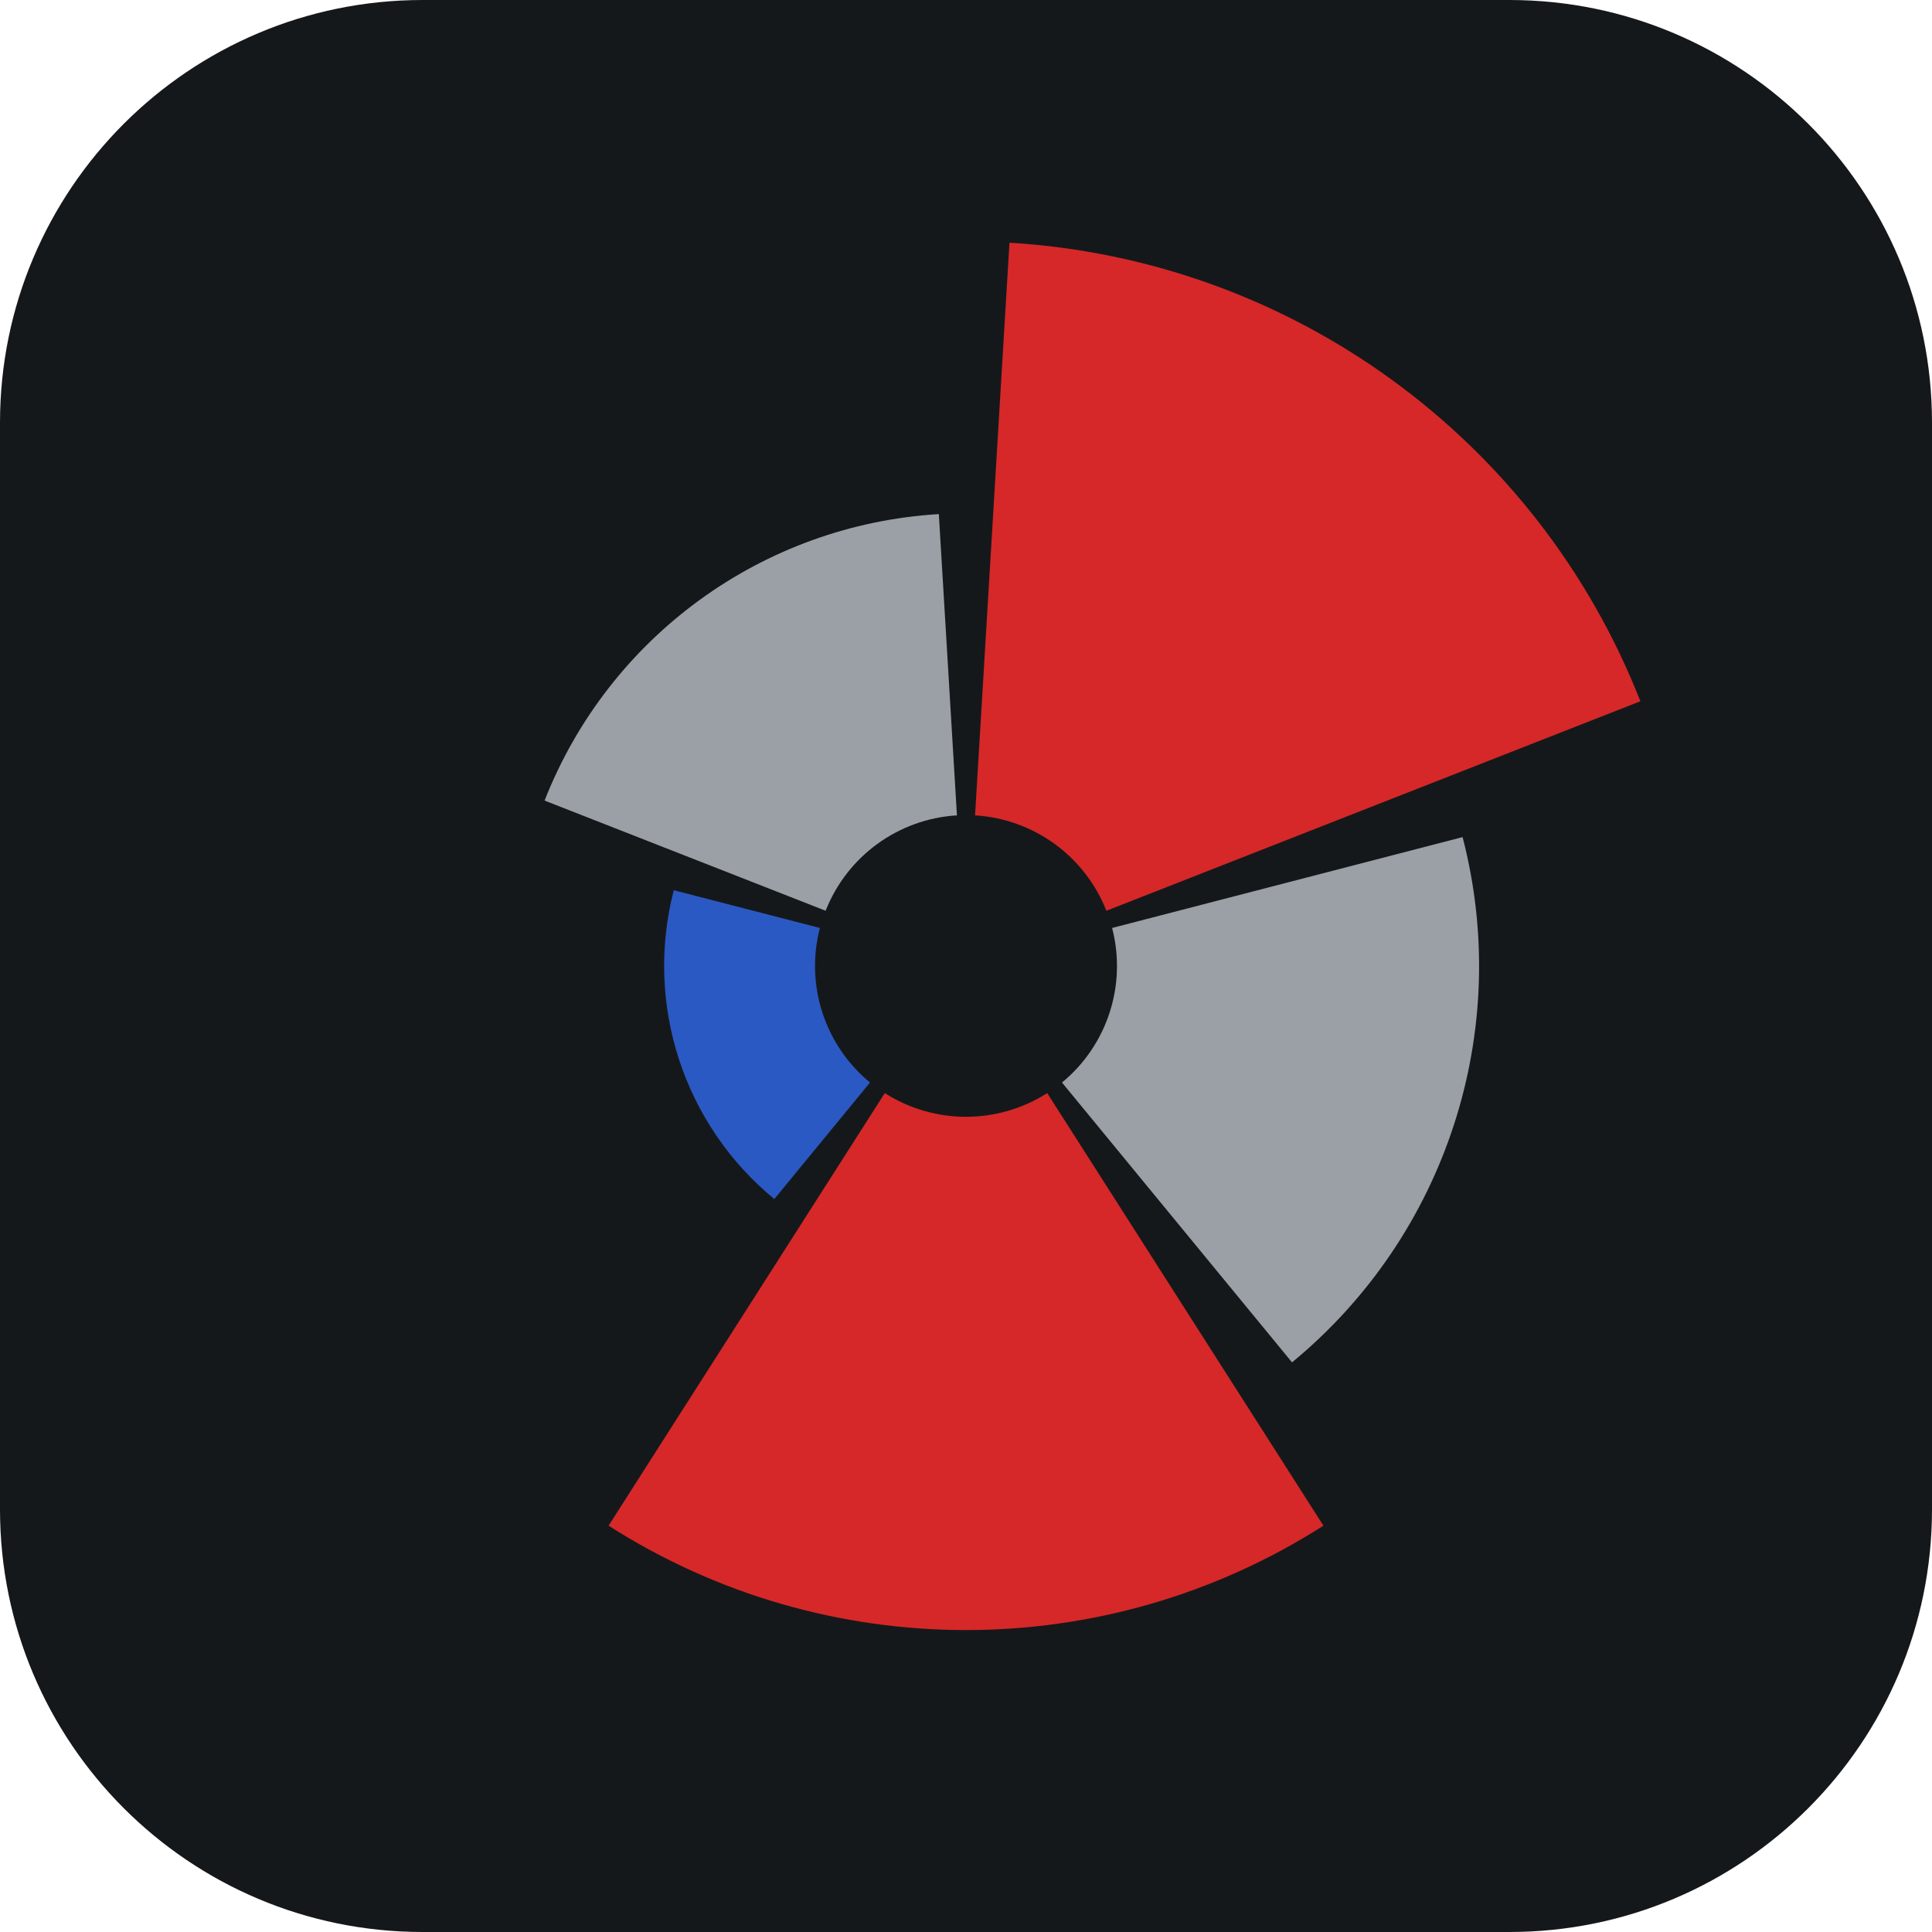
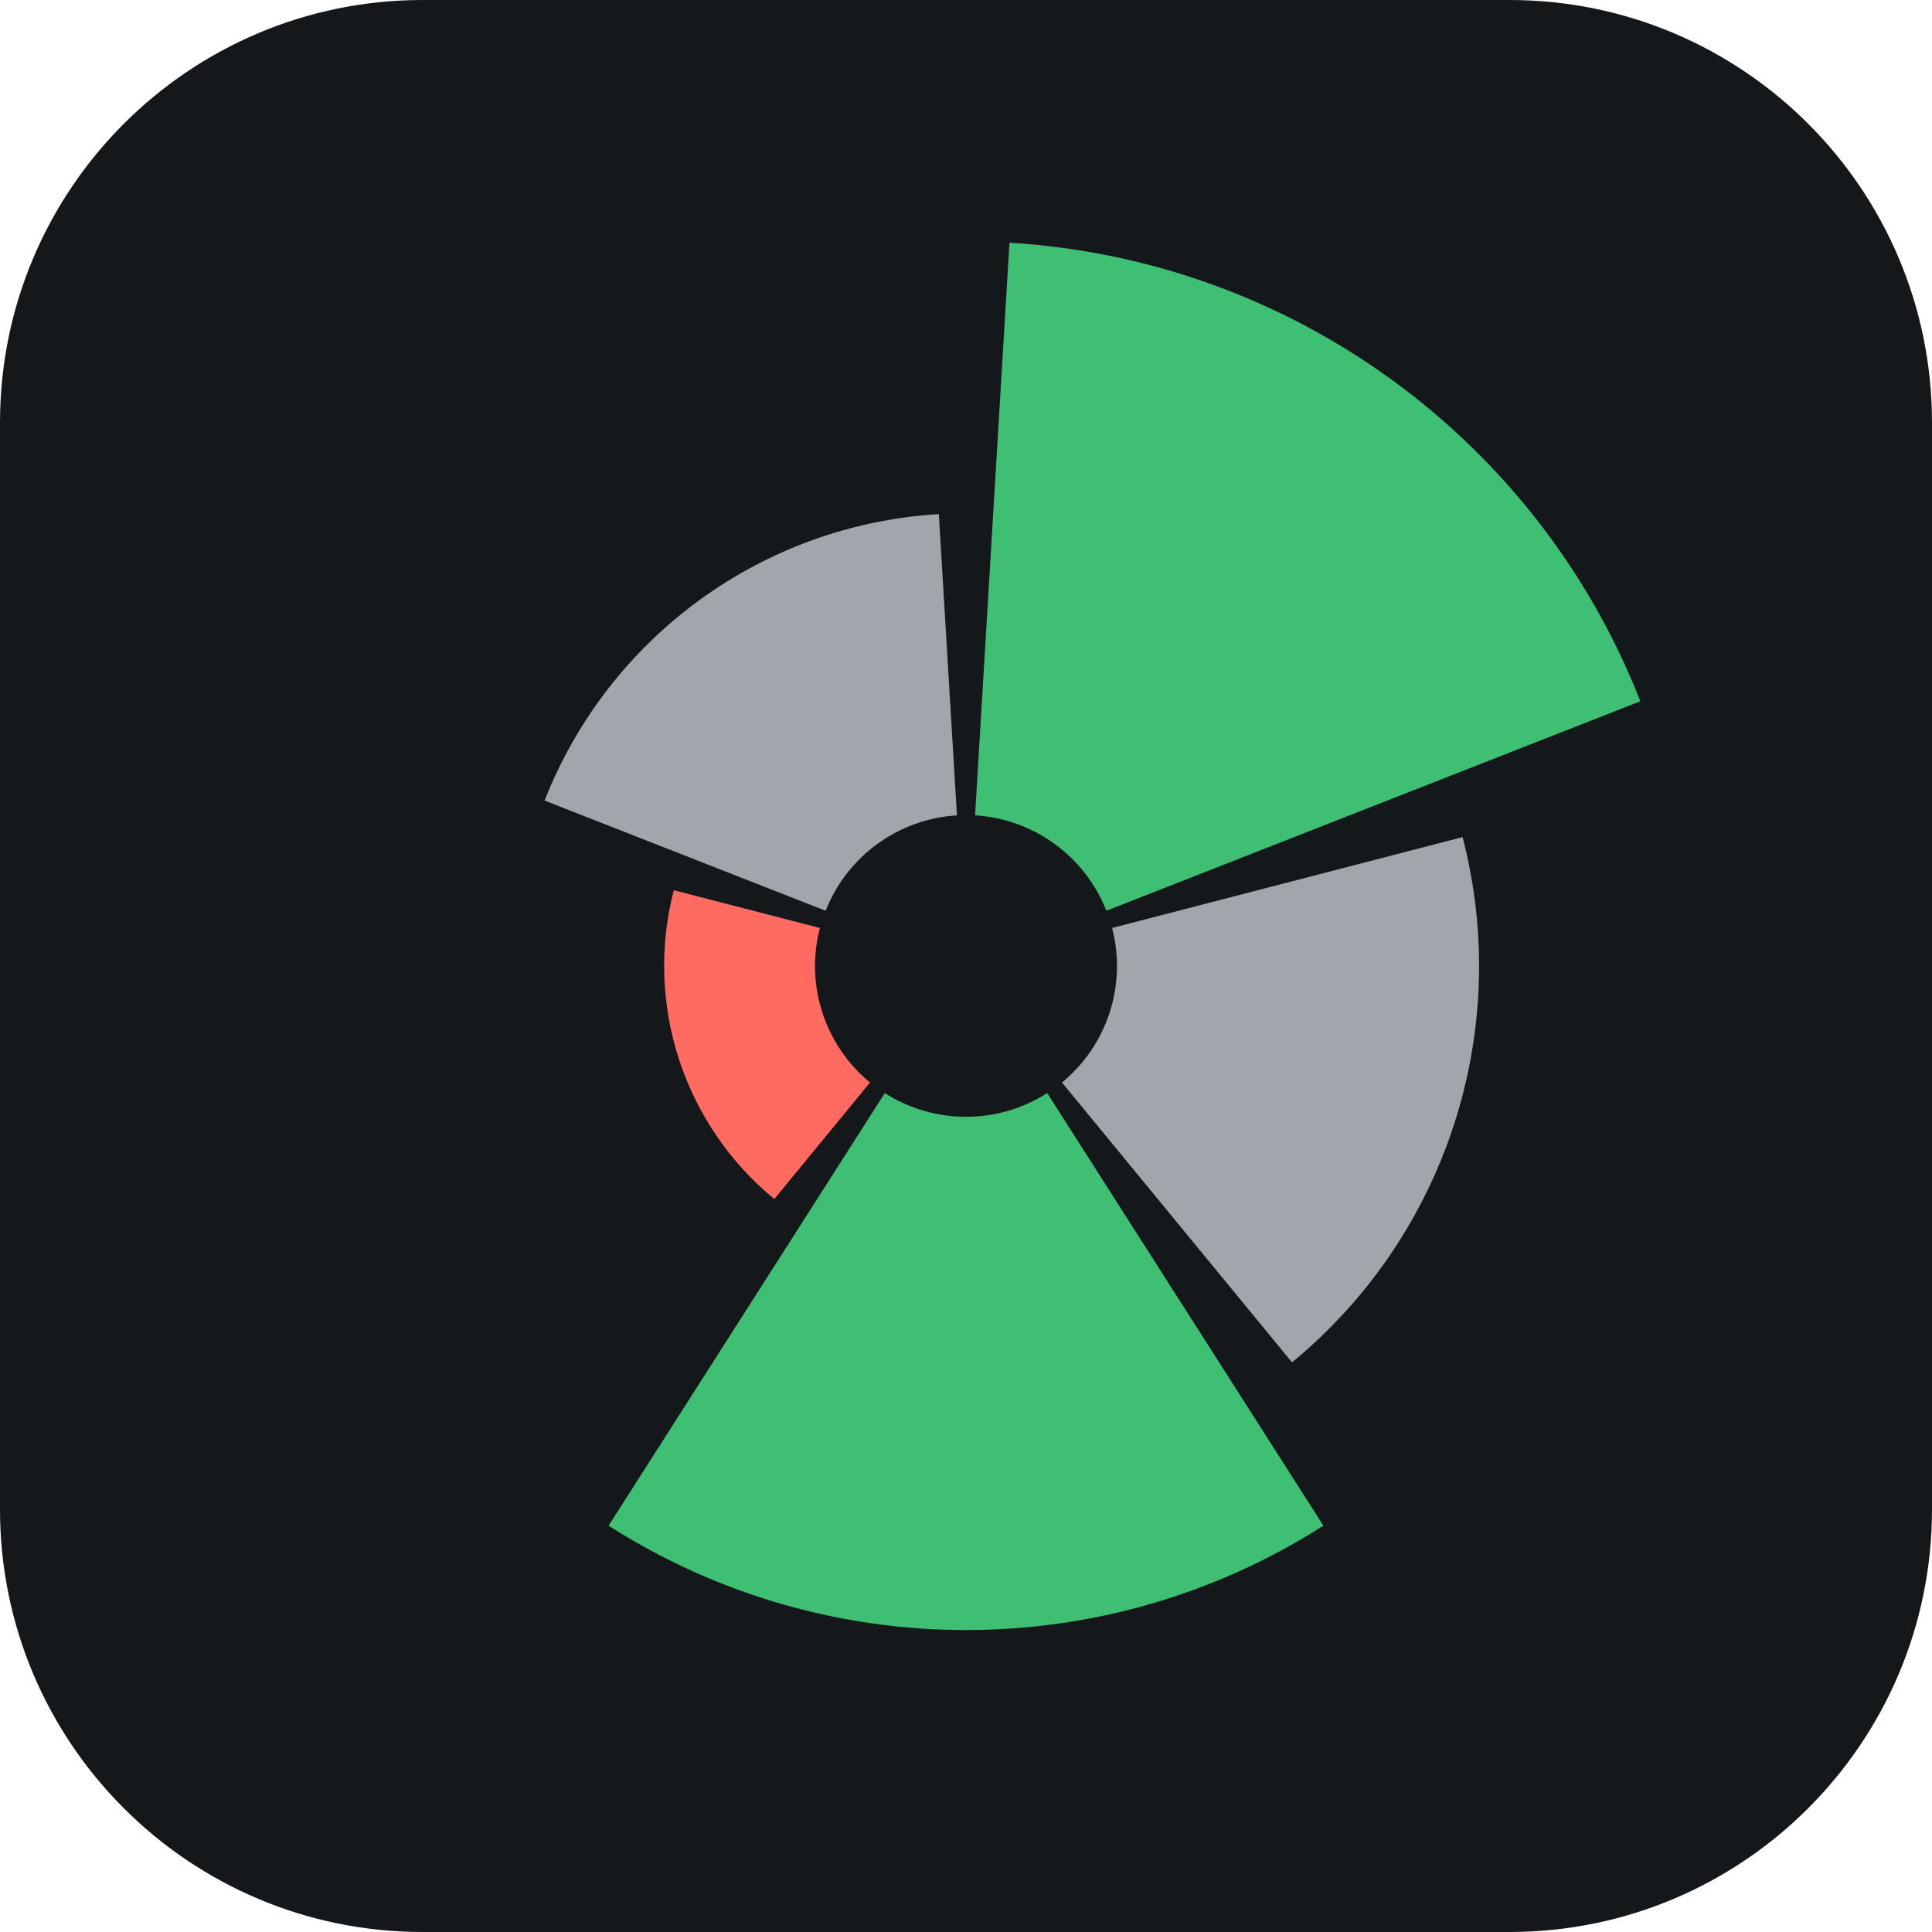
<svg xmlns="http://www.w3.org/2000/svg" viewBox="0 0 64 64">
  <rect width="64" height="64" rx="14" fill="#15181b" />
-   <path d="M32.30 27.01L33.44 8.04A24 24 0 0 1 54.34 23.23L36.65 30.17A5 5 0 0 0 32.30 27.01Z" fill="#d62828" />
-   <path d="M36.84 30.74L48.45 27.73A17 17 0 0 1 42.80 45.13L35.18 35.86A5 5 0 0 0 36.84 30.74Z" fill="#9aa0a6" />
-   <path d="M34.69 36.21L43.84 50.54A22 22 0 0 1 20.16 50.54L29.31 36.21A5 5 0 0 0 34.69 36.21Z" fill="#d62828" />
-   <path d="M28.82 35.86L25.65 39.72A10 10 0 0 1 22.32 29.49L27.16 30.74A5 5 0 0 0 28.82 35.86Z" fill="#2b59c3" />
-   <path d="M27.35 30.17L18.04 26.52A15 15 0 0 1 31.10 17.03L31.70 27.01A5 5 0 0 0 27.35 30.17Z" fill="#9aa0a6" />
+   <path d="M32.30 27.01L33.44 8.04A24 24 0 0 1 54.34 23.23L36.65 30.17A5 5 0 0 0 32.30 27.01Z" fill="#3fbf73" />
+   <path d="M36.84 30.74L48.45 27.73A17 17 0 0 1 42.80 45.13L35.18 35.86A5 5 0 0 0 36.84 30.74Z" fill="#a0a6ab" />
+   <path d="M34.69 36.21L43.84 50.54A22 22 0 0 1 20.16 50.54L29.31 36.21A5 5 0 0 0 34.69 36.21Z" fill="#3fbf73" />
+   <path d="M28.82 35.86L25.65 39.72A10 10 0 0 1 22.32 29.49L27.16 30.74A5 5 0 0 0 28.82 35.86Z" fill="#ff6b61" />
+   <path d="M27.35 30.17L18.04 26.52A15 15 0 0 1 31.10 17.03L31.70 27.01A5 5 0 0 0 27.35 30.17Z" fill="#a0a6ab" />
</svg>
